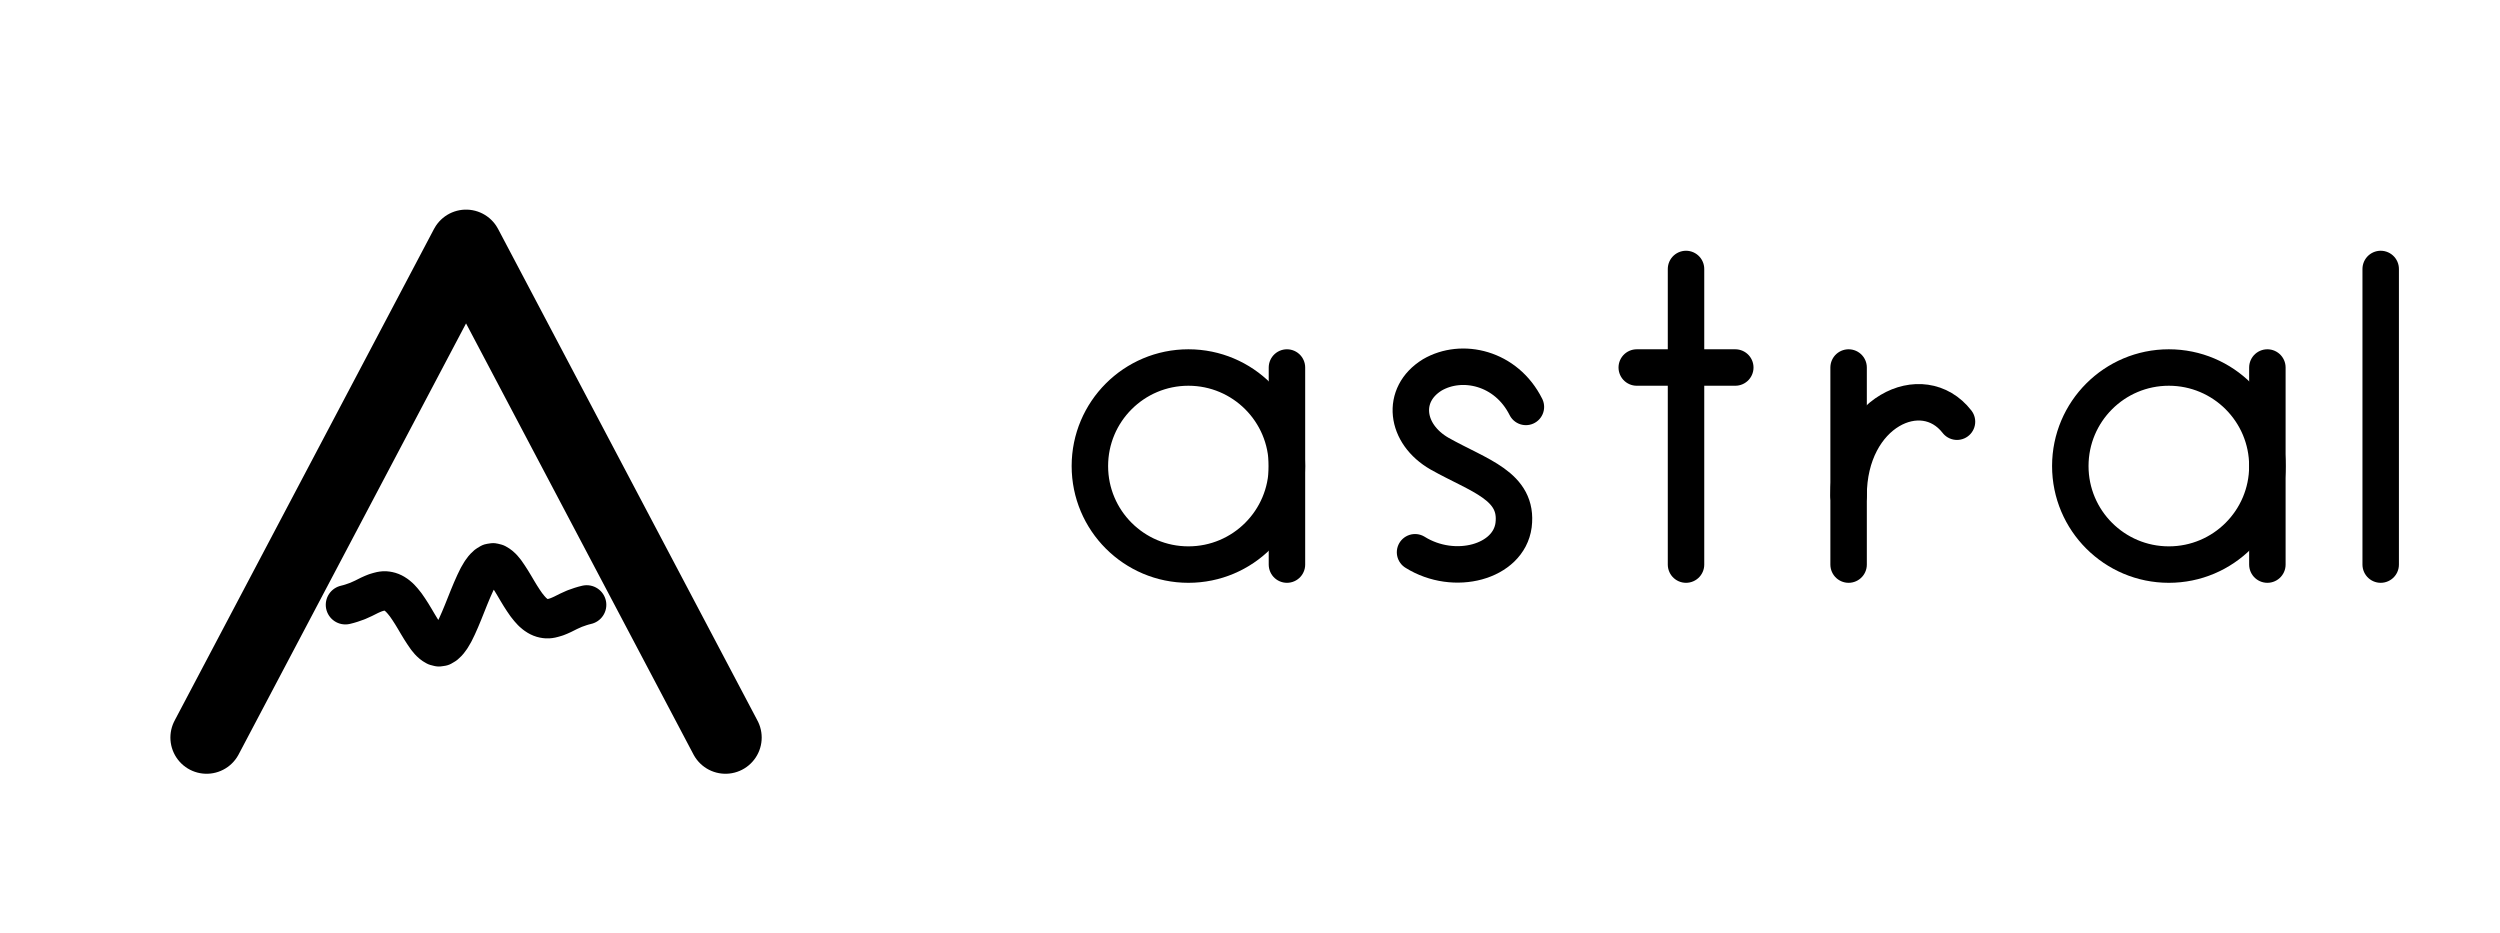
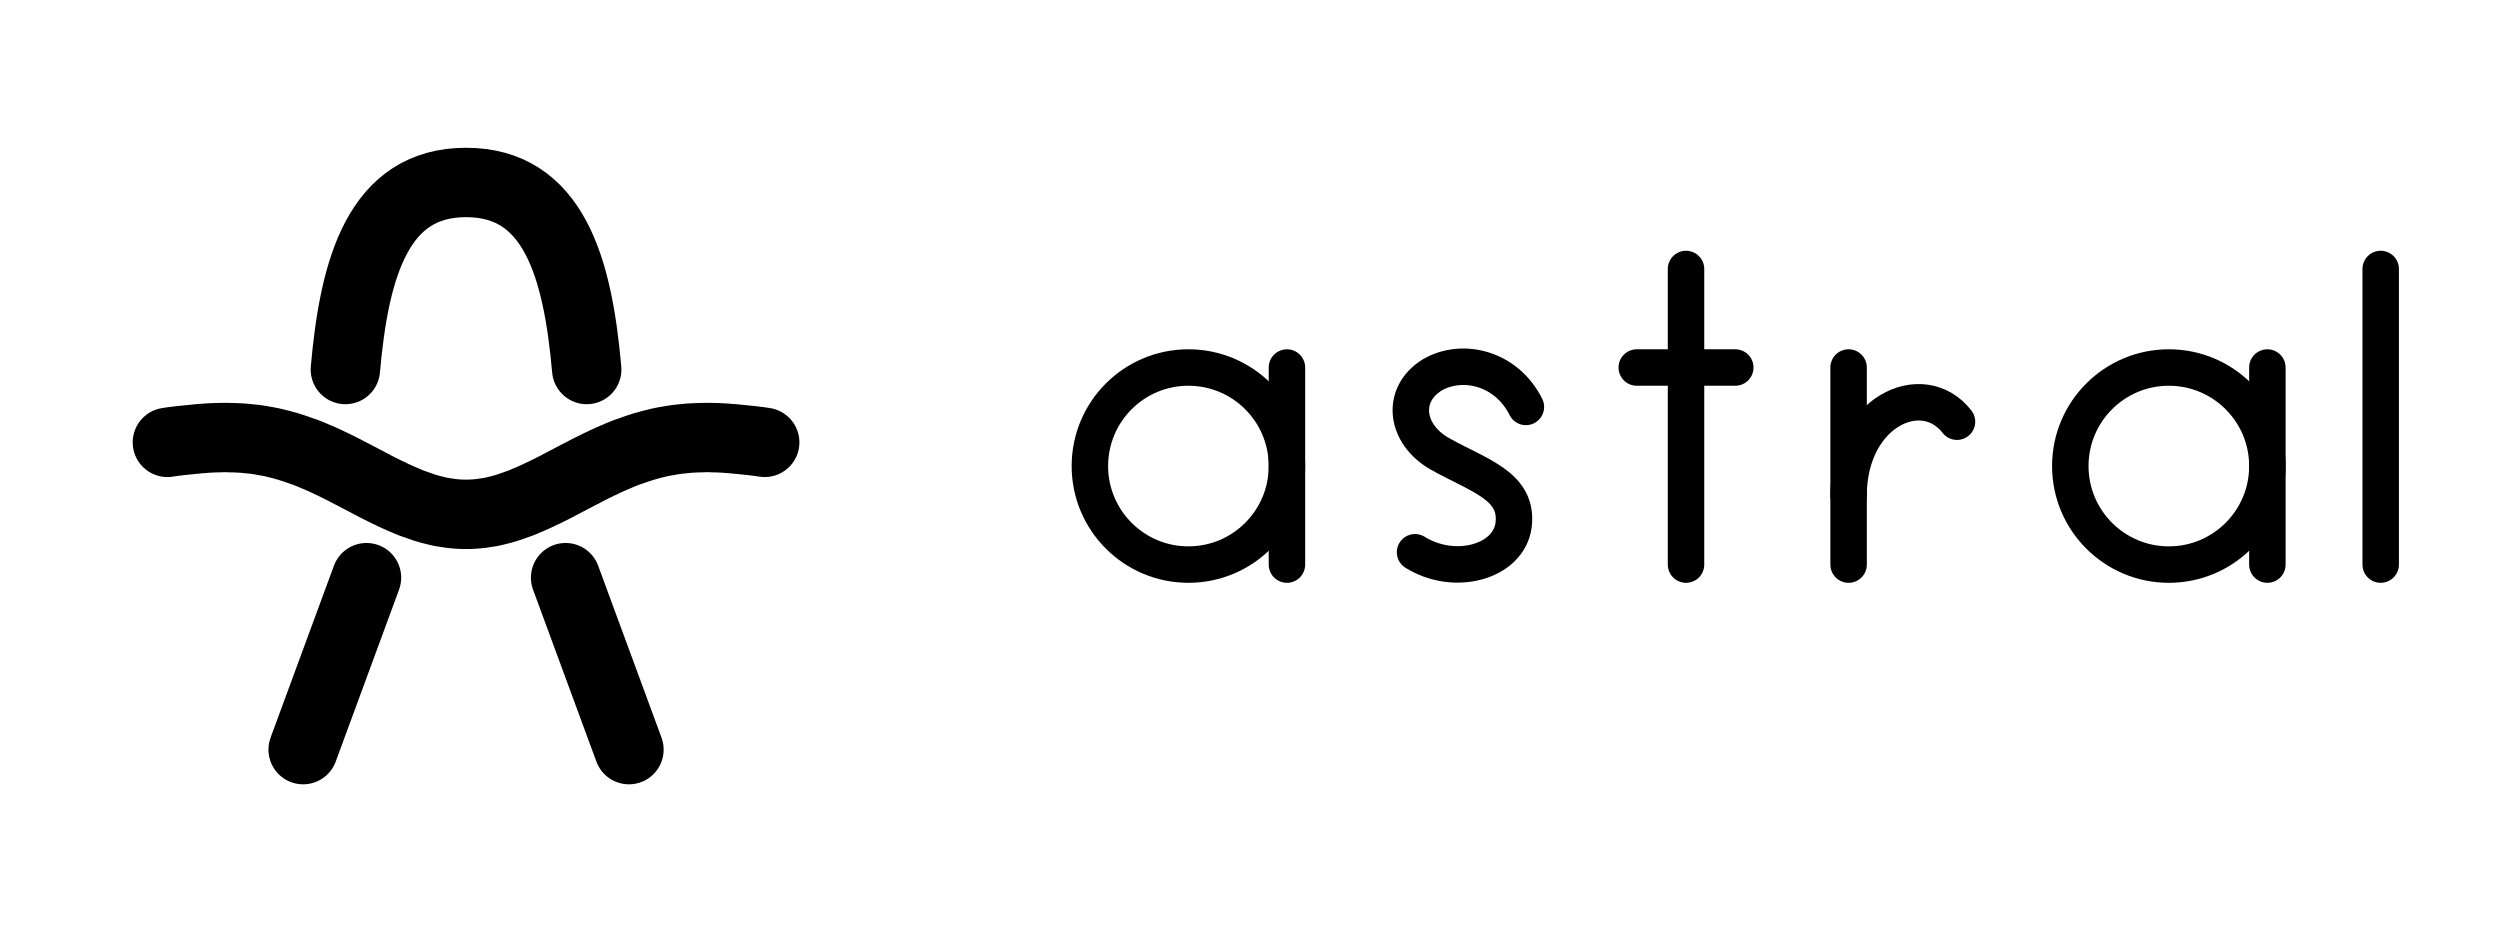
<svg xmlns="http://www.w3.org/2000/svg" viewBox="0 0 751 280" width="751" height="280">
  <g transform="translate(24 24) scale(0.453125)">
-     <path d="M 84 436 L 256 110 L 428 436" fill="none" stroke="#000000" stroke-width="48" stroke-linecap="round" stroke-linejoin="round" />
-     <path d="M 176.0 348.0 L 178.0 347.5 L 180.0 346.9 L 182.0 346.2 L 184.0 345.5 L 186.0 344.6 L 188.0 343.7 L 190.0 342.7 L 192.0 341.7 L 194.0 340.8 L 196.0 340.0 L 198.0 339.4 L 200.0 338.9 L 202.0 338.7 L 204.0 338.9 L 206.0 339.4 L 208.0 340.3 L 210.0 341.6 L 212.0 343.3 L 214.0 345.5 L 216.0 348.0 L 218.0 350.9 L 220.0 354.0 L 222.0 357.3 L 224.0 360.7 L 226.0 364.0 L 228.0 367.1 L 230.0 370.0 L 232.0 372.4 L 234.0 374.2 L 236.0 375.4 L 238.0 375.9 L 240.0 375.6 L 242.0 374.4 L 244.0 372.5 L 246.0 369.8 L 248.0 366.4 L 250.0 362.3 L 252.0 357.8 L 254.0 353.0 L 256.0 348.0 L 258.0 343.0 L 260.0 338.2 L 262.0 333.7 L 264.0 329.6 L 266.0 326.2 L 268.0 323.5 L 270.0 321.6 L 272.0 320.4 L 274.0 320.1 L 276.0 320.6 L 278.0 321.8 L 280.0 323.6 L 282.0 326.0 L 284.0 328.9 L 286.0 332.0 L 288.0 335.3 L 290.0 338.7 L 292.0 342.0 L 294.0 345.1 L 296.0 348.0 L 298.0 350.5 L 300.0 352.7 L 302.0 354.4 L 304.0 355.7 L 306.0 356.6 L 308.0 357.1 L 310.0 357.3 L 312.0 357.1 L 314.0 356.6 L 316.0 356.0 L 318.0 355.2 L 320.0 354.3 L 322.0 353.3 L 324.0 352.3 L 326.0 351.4 L 328.0 350.5 L 330.0 349.8 L 332.0 349.1 L 334.0 348.5 L 336.0 348.0 " fill="none" stroke="#000000" stroke-width="26" stroke-linecap="round" stroke-linejoin="round" />
+     <g fill="none" stroke="#000000" stroke-width="46" stroke-linecap="round" stroke-linejoin="round">
+       <path d="M 176 192 C 182 124 198 68 256 68 C 314 68 330 124 336 192" />
+       <path d="M 58.0 240.3 L 60.0 240.0 L 62.0 239.7 L 64.0 239.5 L 66.0 239.2 L 68.0 239.0 L 70.0 238.8 L 72.0 238.6 L 74.0 238.4 L 76.0 238.2 L 78.0 238.0 L 80.0 237.8 L 82.0 237.7 L 84.0 237.5 L 86.0 237.4 L 88.0 237.3 L 90.0 237.2 L 92.0 237.2 L 94.0 237.1 L 96.0 237.1 L 98.0 237.1 L 100.0 237.2 L 102.0 237.2 L 104.0 237.3 L 106.0 237.4 L 108.0 237.5 L 110.0 237.7 L 112.0 237.9 L 114.0 238.1 L 116.0 238.3 L 118.0 238.6 L 120.0 238.9 L 122.0 239.3 L 124.0 239.6 L 126.0 240.0 L 128.0 240.4 L 130.0 240.9 L 132.0 241.4 L 134.0 241.9 L 136.0 242.5 L 138.0 243.0 L 140.0 243.7 L 142.0 244.3 L 144.0 245.0 L 146.0 245.7 L 148.0 246.4 L 150.0 247.1 L 152.0 247.9 L 154.0 248.7 L 156.0 249.6 L 158.0 250.4 L 160.0 251.3 L 162.0 252.2 L 164.0 253.1 L 166.0 254.1 L 168.0 255.0 L 170.0 256.0 L 172.0 257.0 L 174.0 258.0 L 176.0 259.0 L 178.0 260.1 L 180.0 261.1 L 182.0 262.1 L 184.0 263.2 L 186.0 264.2 L 188.0 265.3 L 190.0 266.3 L 192.0 267.4 L 194.0 268.4 L 196.0 269.5 L 198.0 270.5 L 200.0 271.5 L 202.0 272.5 L 204.0 273.5 L 206.0 274.4 L 208.0 275.4 L 210.0 276.3 L 212.0 277.2 L 214.0 278.1 L 216.0 278.9 L 218.0 279.8 L 220.0 280.6 L 222.0 281.3 L 224.0 282.0 L 226.0 282.7 L 228.0 283.4 L 230.0 284.0 L 232.0 284.6 L 234.0 285.1 L 236.0 285.6 L 238.0 286.1 L 240.0 286.5 L 242.0 286.8 L 244.0 287.1 L 246.0 287.4 L 248.0 287.6 L 250.0 287.8 L 252.0 287.9 L 254.0 288.0 L 256.0 288.0 L 258.0 288.0 L 260.0 287.9 L 262.0 287.8 L 264.0 287.6 L 266.0 287.4 L 268.0 287.1 L 270.0 286.8 L 272.0 286.5 L 274.0 286.1 L 276.0 285.6 L 278.0 285.1 L 280.0 284.6 L 282.0 284.0 L 284.0 283.4 L 286.0 282.7 L 288.0 282.0 L 290.0 281.3 L 292.0 280.6 L 294.0 279.8 L 296.0 278.9 L 298.0 278.1 L 300.0 277.2 L 302.0 276.3 L 304.0 275.4 L 306.0 274.4 L 308.0 273.5 L 310.0 272.5 L 312.0 271.5 L 314.0 270.5 L 316.0 269.5 L 318.0 268.4 L 320.0 267.4 L 322.0 266.3 L 324.0 265.3 L 326.0 264.2 L 328.0 263.2 L 330.0 262.1 L 332.0 261.1 L 334.0 260.1 L 336.0 259.0 L 338.0 258.0 L 340.0 257.0 L 342.0 256.0 L 344.0 255.0 L 346.0 254.1 L 348.0 253.1 L 350.0 252.2 L 352.0 251.3 L 354.0 250.4 L 356.0 249.6 L 358.0 248.7 L 360.0 247.9 L 362.0 247.1 L 364.0 246.4 L 366.0 245.7 L 368.0 245.0 L 370.0 244.3 L 372.0 243.7 L 374.0 243.0 L 376.0 242.5 L 378.0 241.9 L 380.0 241.4 L 382.0 240.9 L 384.0 240.4 L 386.0 240.0 L 388.0 239.6 L 390.0 239.3 L 392.0 238.9 L 394.0 238.6 L 396.0 238.3 L 398.0 238.1 L 400.0 237.9 L 402.0 237.7 L 404.0 237.5 L 406.0 237.4 L 408.0 237.3 L 410.0 237.2 L 412.0 237.2 L 414.0 237.1 L 416.0 237.1 L 418.0 237.1 L 420.0 237.2 L 422.0 237.2 L 424.0 237.3 L 426.0 237.4 L 428.0 237.5 L 430.0 237.7 L 432.0 237.8 L 434.0 238.0 L 436.0 238.2 L 438.0 238.4 L 440.0 238.6 L 442.0 238.8 L 444.0 239.0 L 446.0 239.2 L 448.0 239.5 L 450.0 239.7 L 452.0 240.0 L 454.0 240.3 " />
+       <path d="M 190 330 L 148 444" />
+       <path d="M 322 330 L 364 444" />
+     </g>
  </g>
  <path d="M 50 10 A 40 40 0 0 1 50 90 A 40 40 0 0 1 50 10" fill="none" stroke="#000000" stroke-width="14.8" stroke-linecap="round" stroke-linejoin="round" transform="translate(320.00 103) scale(0.74)" />
  <path d="M 90 10 L 90 90" fill="none" stroke="#000000" stroke-width="14.8" stroke-linecap="round" stroke-linejoin="round" transform="translate(320.00 103) scale(0.74)" />
  <path d="M 61 26 C 53 10 35 6 23 13 C 10 21 12 37 26 45 C 42 54 58 58 56 74 C 54 89 32 95 16 85" fill="none" stroke="#000000" stroke-width="14.8" stroke-linecap="round" stroke-linejoin="round" transform="translate(413.24 103) scale(0.74)" />
  <path d="M 30 -30 L 30 90" fill="none" stroke="#000000" stroke-width="14.8" stroke-linecap="round" stroke-linejoin="round" transform="translate(484.28 103) scale(0.74)" />
  <path d="M 10 10 L 50 10" fill="none" stroke="#000000" stroke-width="14.8" stroke-linecap="round" stroke-linejoin="round" transform="translate(484.28 103) scale(0.74)" />
  <path d="M 10 10 L 10 90" fill="none" stroke="#000000" stroke-width="14.8" stroke-linecap="round" stroke-linejoin="round" transform="translate(547.92 103) scale(0.74)" />
  <path d="M 10 62 C 10 28 40 14 54 32" fill="none" stroke="#000000" stroke-width="14.8" stroke-linecap="round" stroke-linejoin="round" transform="translate(547.92 103) scale(0.74)" />
  <path d="M 50 10 A 40 40 0 0 1 50 90 A 40 40 0 0 1 50 10" fill="none" stroke="#000000" stroke-width="14.8" stroke-linecap="round" stroke-linejoin="round" transform="translate(614.52 103) scale(0.74)" />
  <path d="M 90 10 L 90 90" fill="none" stroke="#000000" stroke-width="14.8" stroke-linecap="round" stroke-linejoin="round" transform="translate(614.52 103) scale(0.74)" />
  <path d="M 10 -30 L 10 90" fill="none" stroke="#000000" stroke-width="14.8" stroke-linecap="round" stroke-linejoin="round" transform="translate(707.76 103) scale(0.74)" />
</svg>
